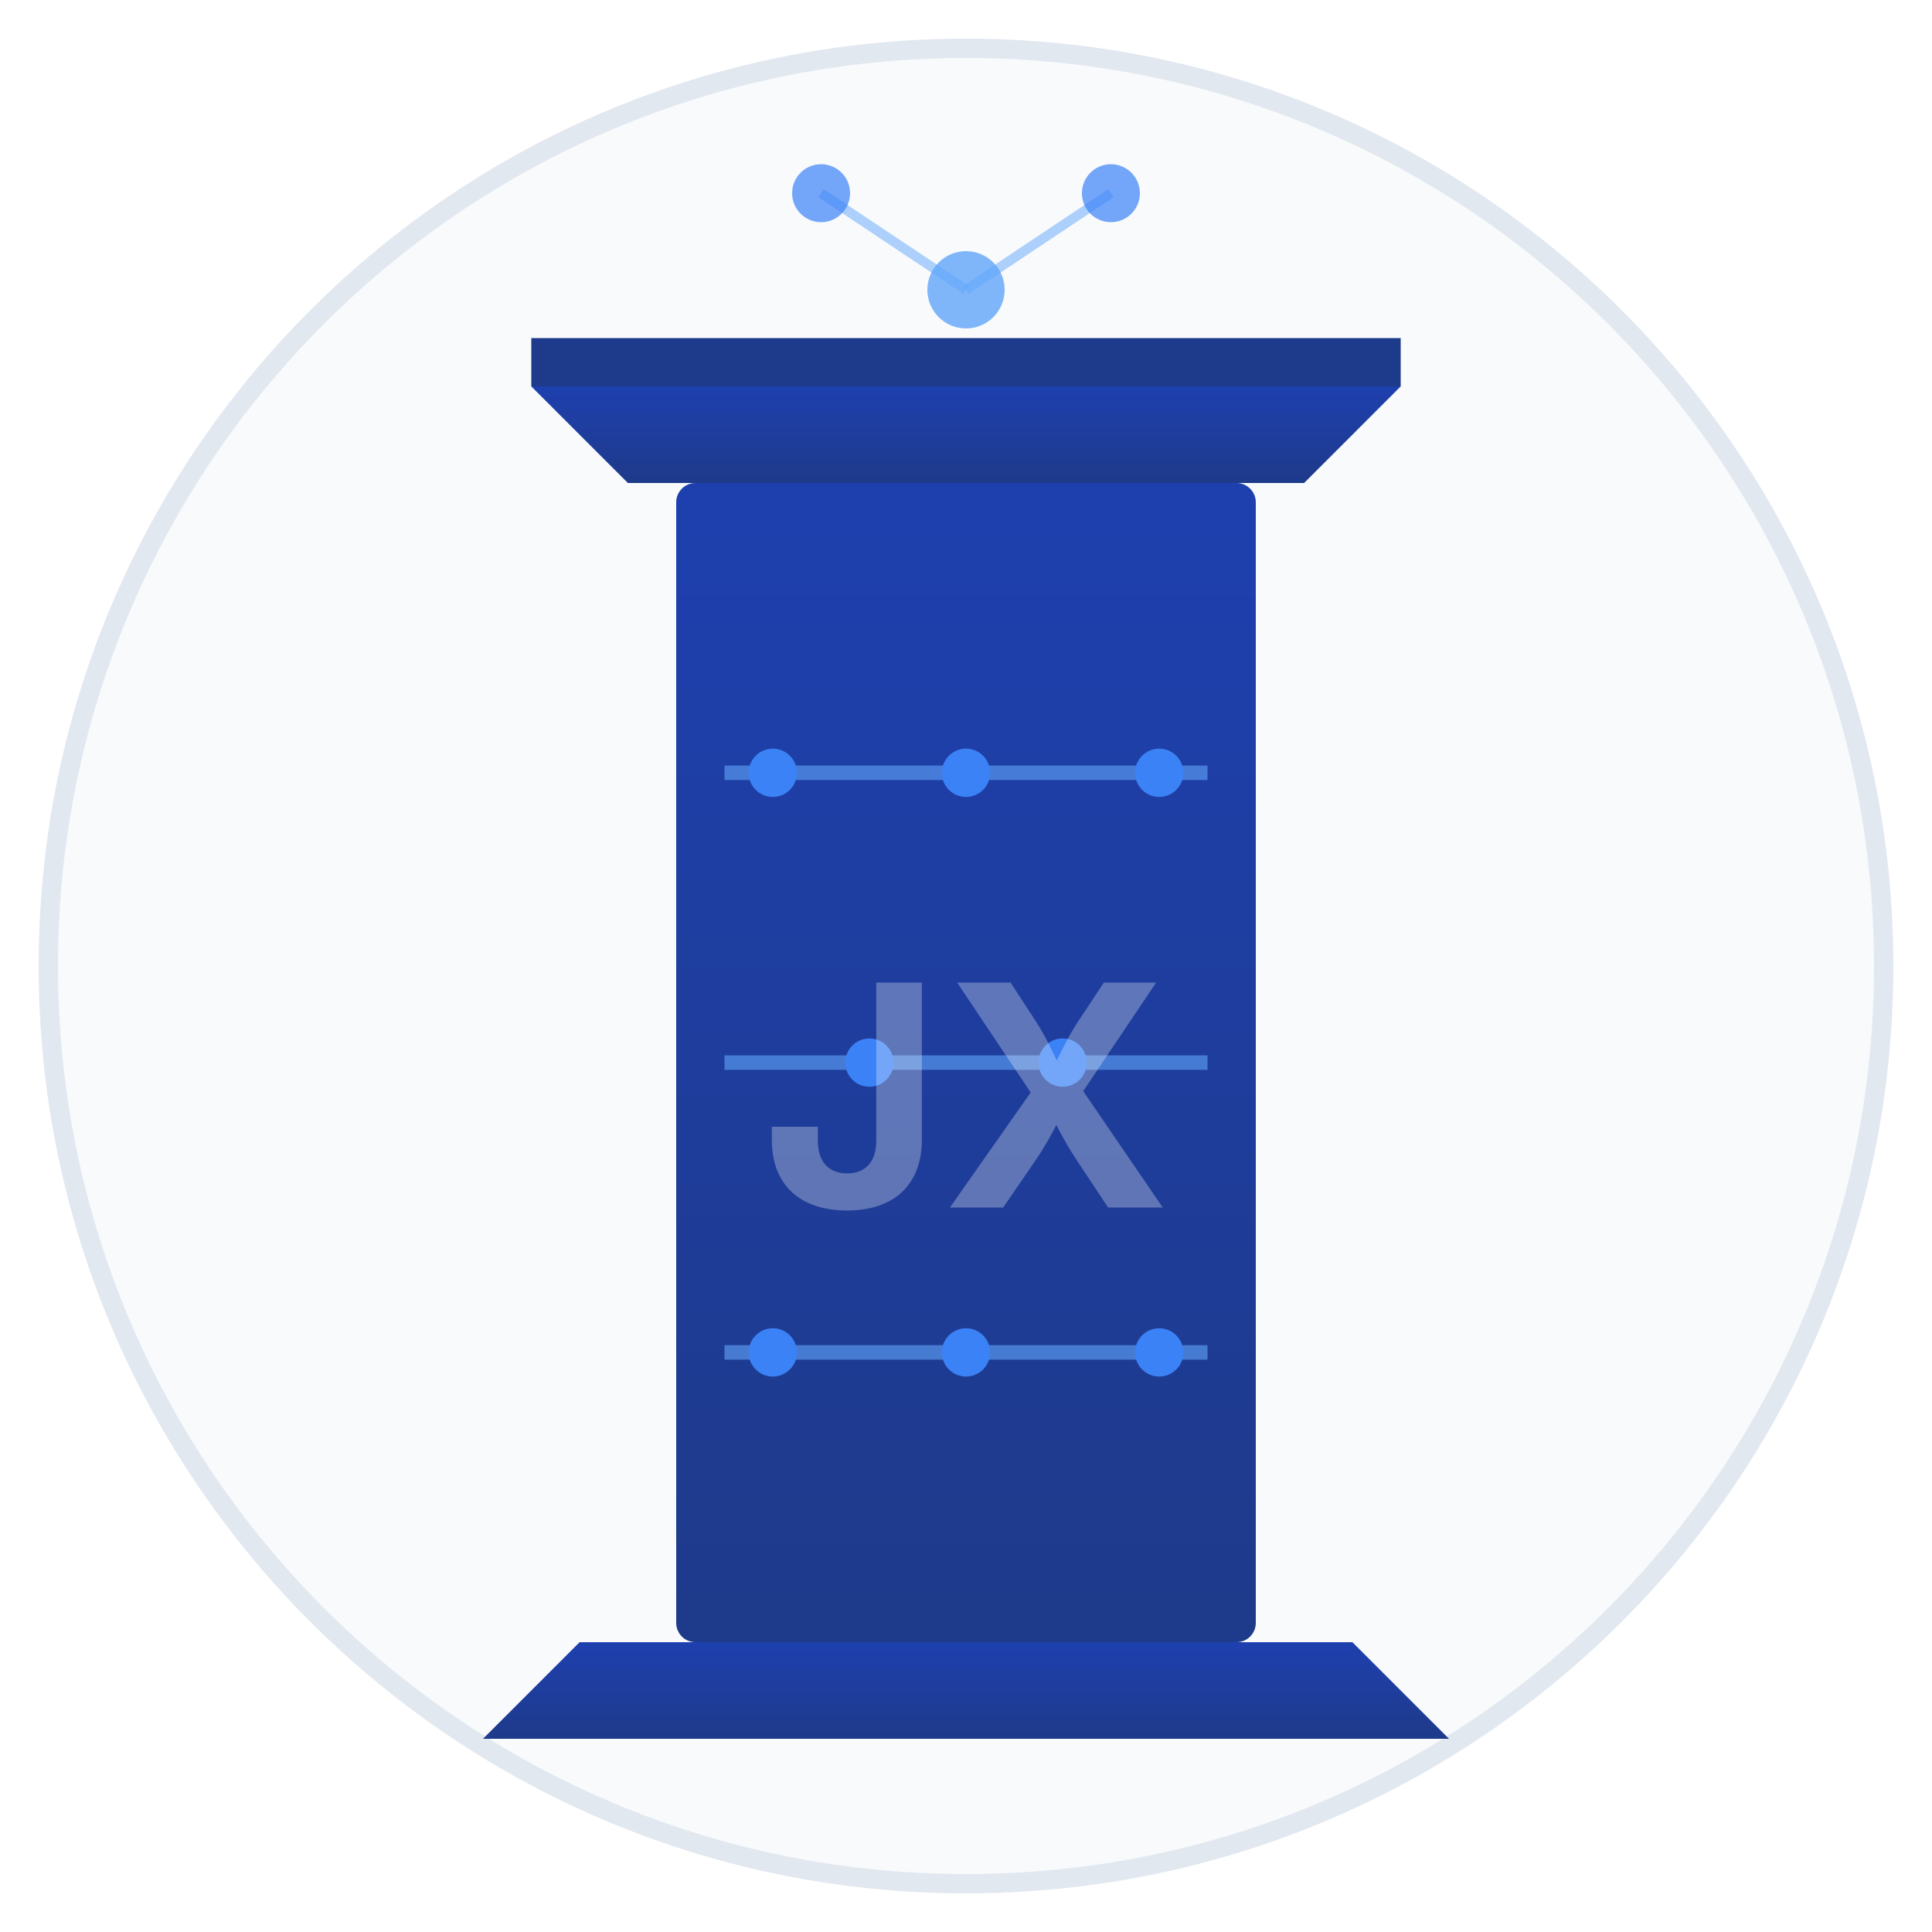
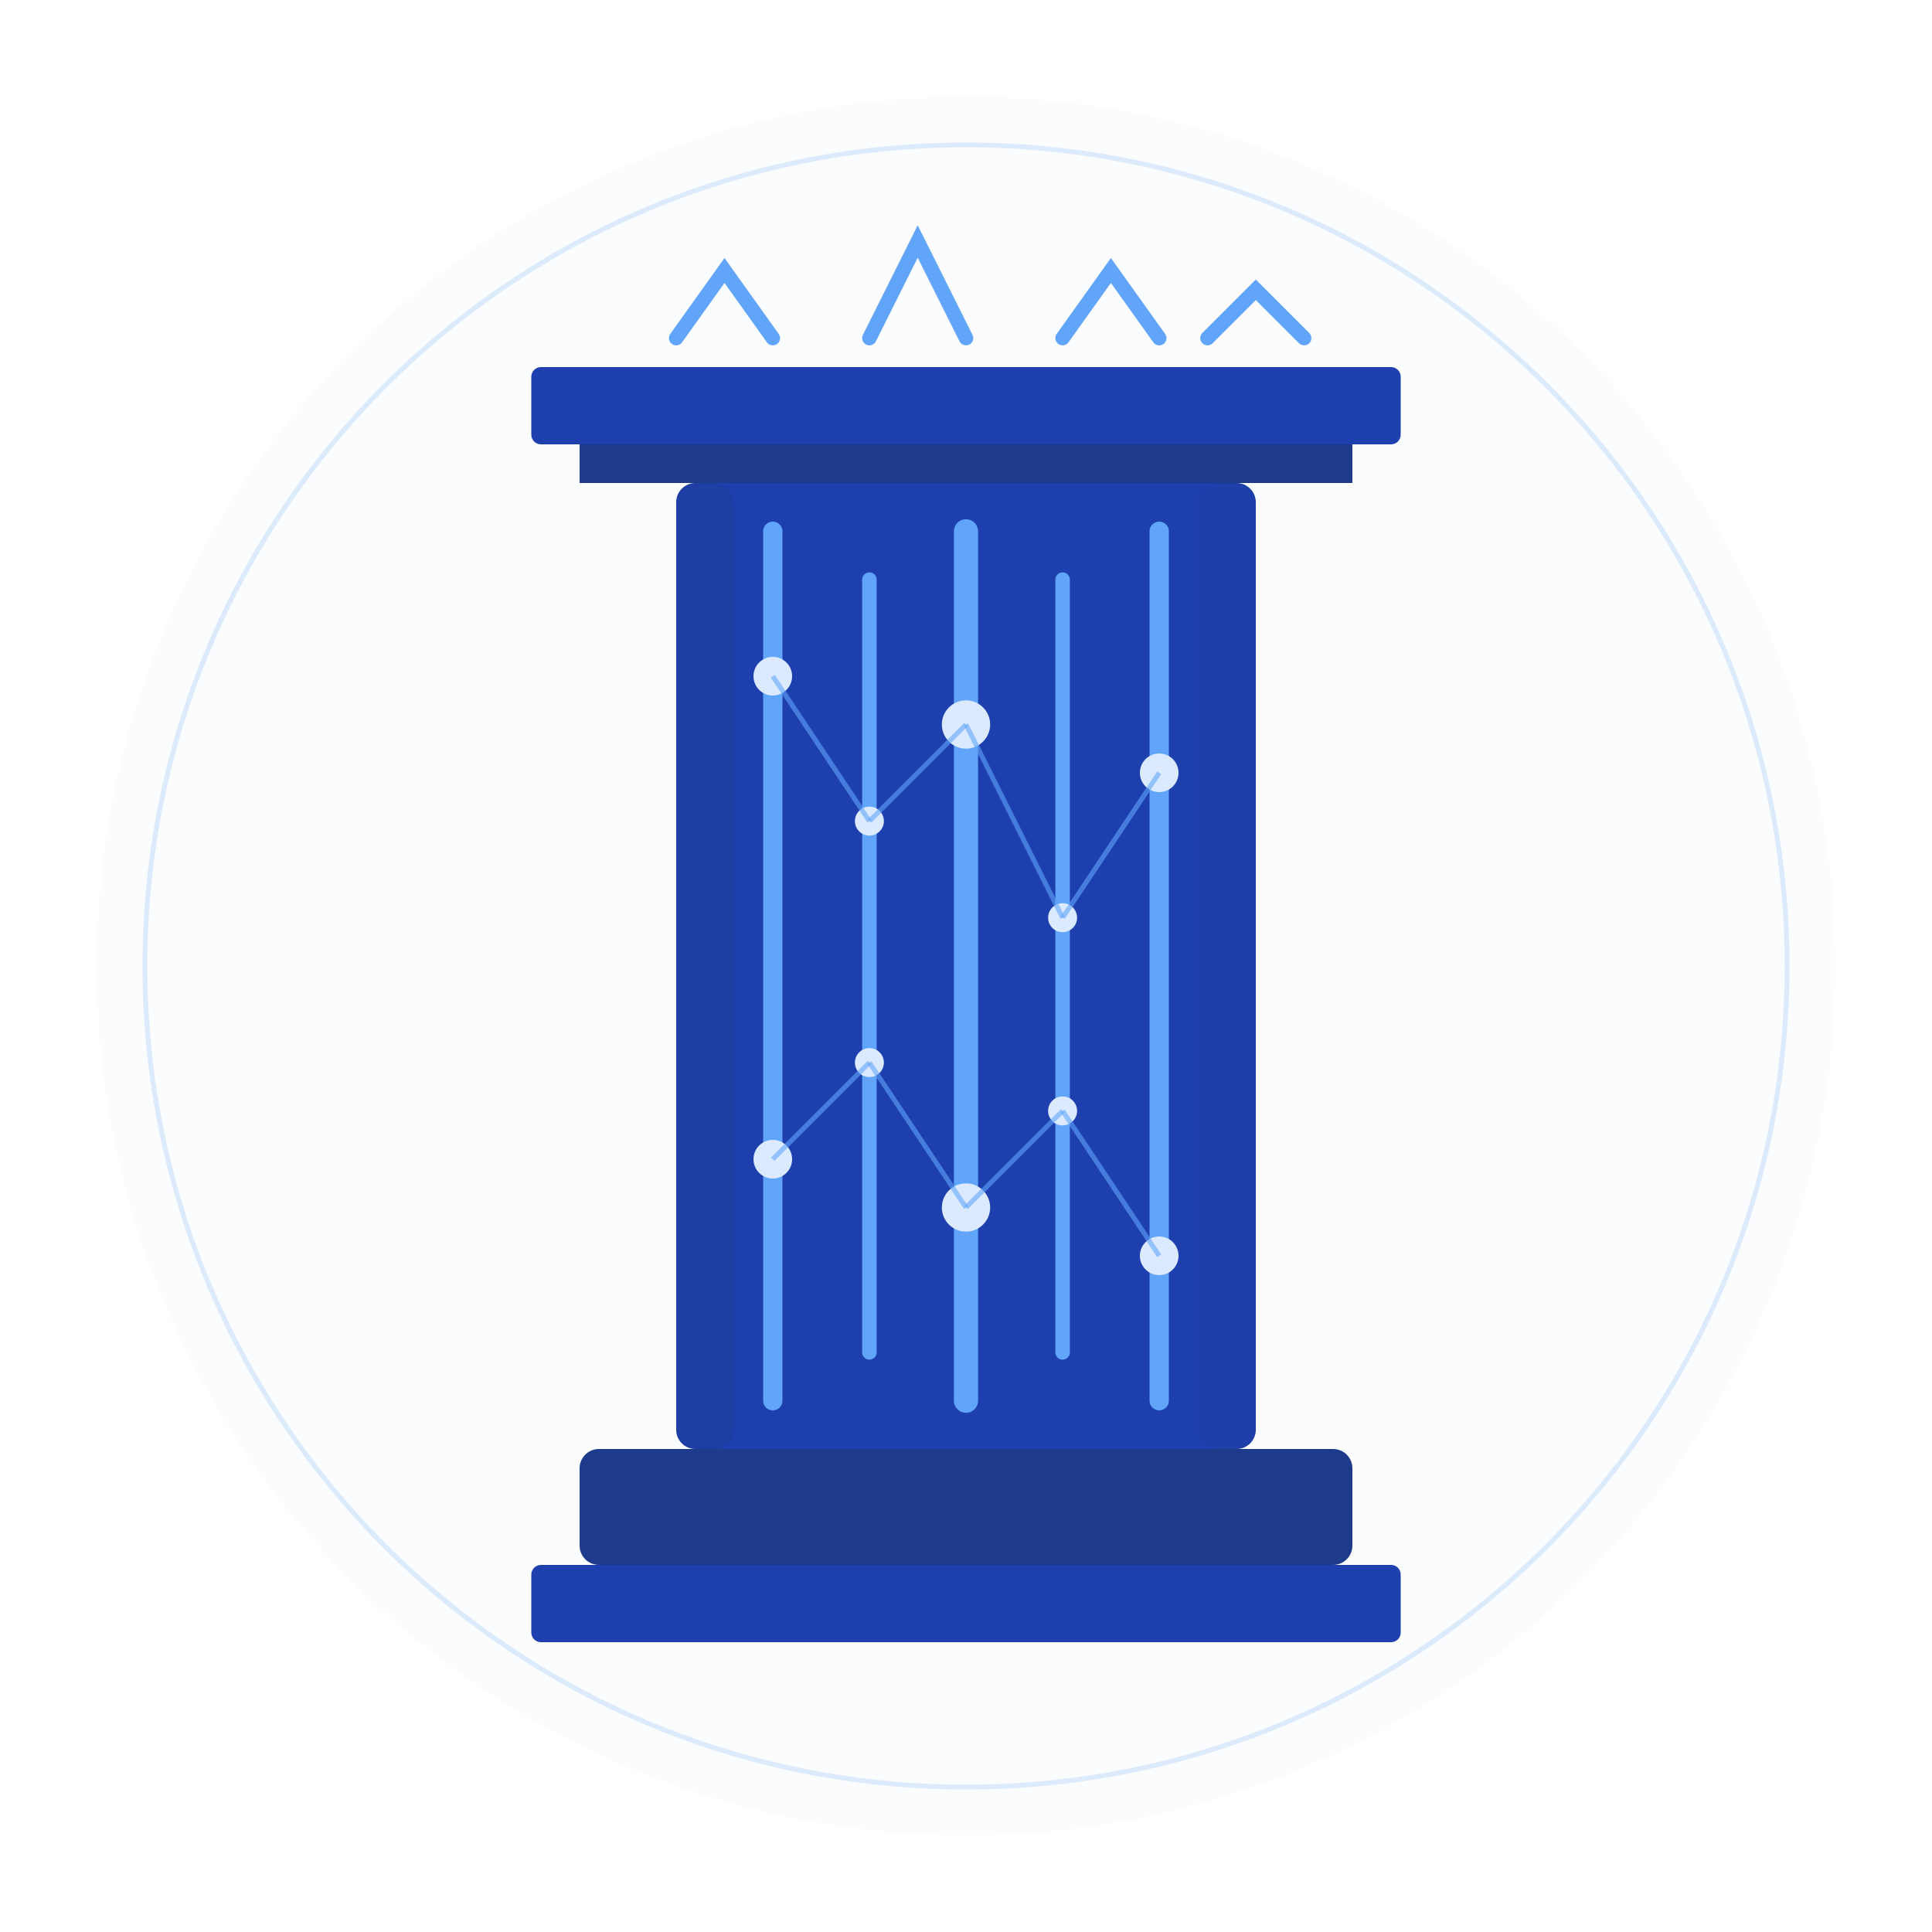
<svg xmlns="http://www.w3.org/2000/svg" width="200" height="200" viewBox="0 0 200 200">
-   <defs>
-     <linearGradient id="columnGradient" x1="0%" y1="0%" x2="0%" y2="100%">
-       <stop offset="0%" style="stop-color:#1e40af;stop-opacity:1" />
-       <stop offset="100%" style="stop-color:#1e3a8a;stop-opacity:1" />
-     </linearGradient>
-     <linearGradient id="circuitGradient" x1="0%" y1="0%" x2="100%" y2="0%">
-       <stop offset="0%" style="stop-color:#3b82f6;stop-opacity:0.6" />
-       <stop offset="50%" style="stop-color:#60a5fa;stop-opacity:0.8" />
-       <stop offset="100%" style="stop-color:#3b82f6;stop-opacity:0.6" />
-     </linearGradient>
-   </defs>
-   <circle cx="100" cy="100" r="95" fill="#f8fafc" stroke="#e2e8f0" stroke-width="2" />
-   <path d="M 60 170 L 50 180 L 150 180 L 140 170 Z" fill="url(#columnGradient)" />
-   <rect x="70" y="50" width="60" height="120" fill="url(#columnGradient)" rx="2" />
-   <line x1="80" y1="55" x2="80" y2="165" stroke="url(#circuitGradient)" stroke-width="2" stroke-dasharray="5,3" />
-   <line x1="90" y1="60" x2="90" y2="170" stroke="url(#circuitGradient)" stroke-width="2" stroke-dasharray="4,4" />
-   <line x1="100" y1="55" x2="100" y2="165" stroke="url(#circuitGradient)" stroke-width="2.5" stroke-dasharray="6,2" />
-   <line x1="110" y1="60" x2="110" y2="170" stroke="url(#circuitGradient)" stroke-width="2" stroke-dasharray="4,4" />
-   <line x1="120" y1="55" x2="120" y2="165" stroke="url(#circuitGradient)" stroke-width="2" stroke-dasharray="5,3" />
-   <line x1="75" y1="80" x2="125" y2="80" stroke="#60a5fa" stroke-width="1.5" opacity="0.6" />
-   <circle cx="80" cy="80" r="2.5" fill="#3b82f6" />
-   <circle cx="100" cy="80" r="2.5" fill="#3b82f6" />
-   <circle cx="120" cy="80" r="2.5" fill="#3b82f6" />
-   <line x1="75" y1="110" x2="125" y2="110" stroke="#60a5fa" stroke-width="1.5" opacity="0.6" />
-   <circle cx="90" cy="110" r="2.5" fill="#3b82f6" />
-   <circle cx="110" cy="110" r="2.5" fill="#3b82f6" />
-   <line x1="75" y1="140" x2="125" y2="140" stroke="#60a5fa" stroke-width="1.5" opacity="0.6" />
-   <circle cx="80" cy="140" r="2.5" fill="#3b82f6" />
-   <circle cx="100" cy="140" r="2.5" fill="#3b82f6" />
-   <circle cx="120" cy="140" r="2.5" fill="#3b82f6" />
-   <path d="M 65 50 L 55 40 L 145 40 L 135 50 Z" fill="url(#columnGradient)" />
-   <rect x="55" y="35" width="90" height="5" fill="#1e3a8a" />
-   <circle cx="100" cy="30" r="4" fill="#60a5fa" opacity="0.8" />
-   <line x1="100" y1="30" x2="85" y2="20" stroke="#60a5fa" stroke-width="1" opacity="0.5" />
-   <line x1="100" y1="30" x2="115" y2="20" stroke="#60a5fa" stroke-width="1" opacity="0.5" />
-   <circle cx="85" cy="20" r="3" fill="#3b82f6" opacity="0.7" />
-   <circle cx="115" cy="20" r="3" fill="#3b82f6" opacity="0.7" />
-   <text x="100" y="125" font-family="'Inter', 'Segoe UI', sans-serif" font-size="32" font-weight="700" fill="#f8fafc" text-anchor="middle" opacity="0.3">JX</text>
+   <circle cx="100" cy="100" r="90" fill="#f8fafc" opacity="0.5" />
+   <rect x="60" y="150" width="80" height="12" fill="#1e3a8a" rx="2" />
+   <rect x="55" y="162" width="90" height="8" fill="#1e40af" rx="1" />
+   <g id="column-shaft">
+     <rect x="70" y="50" width="60" height="100" fill="#1e40af" rx="2" />
+     <line x1="80" y1="55" x2="80" y2="145" stroke="#60a5fa" stroke-width="2" stroke-linecap="round" />
+     <line x1="90" y1="60" x2="90" y2="140" stroke="#60a5fa" stroke-width="1.5" stroke-linecap="round" />
+     <line x1="100" y1="55" x2="100" y2="145" stroke="#60a5fa" stroke-width="2.5" stroke-linecap="round" />
+     <line x1="110" y1="60" x2="110" y2="140" stroke="#60a5fa" stroke-width="1.5" stroke-linecap="round" />
+     <line x1="120" y1="55" x2="120" y2="145" stroke="#60a5fa" stroke-width="2" stroke-linecap="round" />
+     <circle cx="80" cy="70" r="2" fill="#dbeafe" />
+     <circle cx="90" cy="85" r="1.5" fill="#dbeafe" />
+     <circle cx="100" cy="75" r="2.5" fill="#dbeafe" />
+     <circle cx="110" cy="95" r="1.5" fill="#dbeafe" />
+     <circle cx="120" cy="80" r="2" fill="#dbeafe" />
+     <circle cx="80" cy="120" r="2" fill="#dbeafe" />
+     <circle cx="90" cy="110" r="1.5" fill="#dbeafe" />
+     <circle cx="100" cy="125" r="2.5" fill="#dbeafe" />
+     <circle cx="110" cy="115" r="1.5" fill="#dbeafe" />
+     <circle cx="120" cy="130" r="2" fill="#dbeafe" />
+     <line x1="80" y1="70" x2="90" y2="85" stroke="#60a5fa" stroke-width="0.5" opacity="0.6" />
+     <line x1="90" y1="85" x2="100" y2="75" stroke="#60a5fa" stroke-width="0.5" opacity="0.6" />
+     <line x1="100" y1="75" x2="110" y2="95" stroke="#60a5fa" stroke-width="0.5" opacity="0.6" />
+     <line x1="110" y1="95" x2="120" y2="80" stroke="#60a5fa" stroke-width="0.5" opacity="0.6" />
+     <line x1="80" y1="120" x2="90" y2="110" stroke="#60a5fa" stroke-width="0.5" opacity="0.6" />
+     <line x1="90" y1="110" x2="100" y2="125" stroke="#60a5fa" stroke-width="0.5" opacity="0.6" />
+     <line x1="100" y1="125" x2="110" y2="115" stroke="#60a5fa" stroke-width="0.5" opacity="0.6" />
+     <line x1="110" y1="115" x2="120" y2="130" stroke="#60a5fa" stroke-width="0.5" opacity="0.6" />
+     <rect x="70" y="50" width="6" height="100" fill="#1e3a8a" opacity="0.3" rx="2" />
+     <rect x="124" y="50" width="6" height="100" fill="#1e3a8a" opacity="0.15" rx="2" />
+   </g>
+   <rect x="55" y="38" width="90" height="8" fill="#1e40af" rx="1" />
+   <rect x="60" y="46" width="80" height="4" fill="#1e3a8a" />
+   <circle cx="100" cy="100" r="85" fill="none" stroke="#60a5fa" stroke-width="0.5" opacity="0.2" />
+   <path d="M 70 35 L 75 28 L 80 35 M 90 35 L 95 25 L 100 35 M 110 35 L 115 28 L 120 35 M 125 35 L 130 30 L 135 35" stroke="#60a5fa" stroke-width="1.5" fill="none" stroke-linecap="round" />
</svg>
